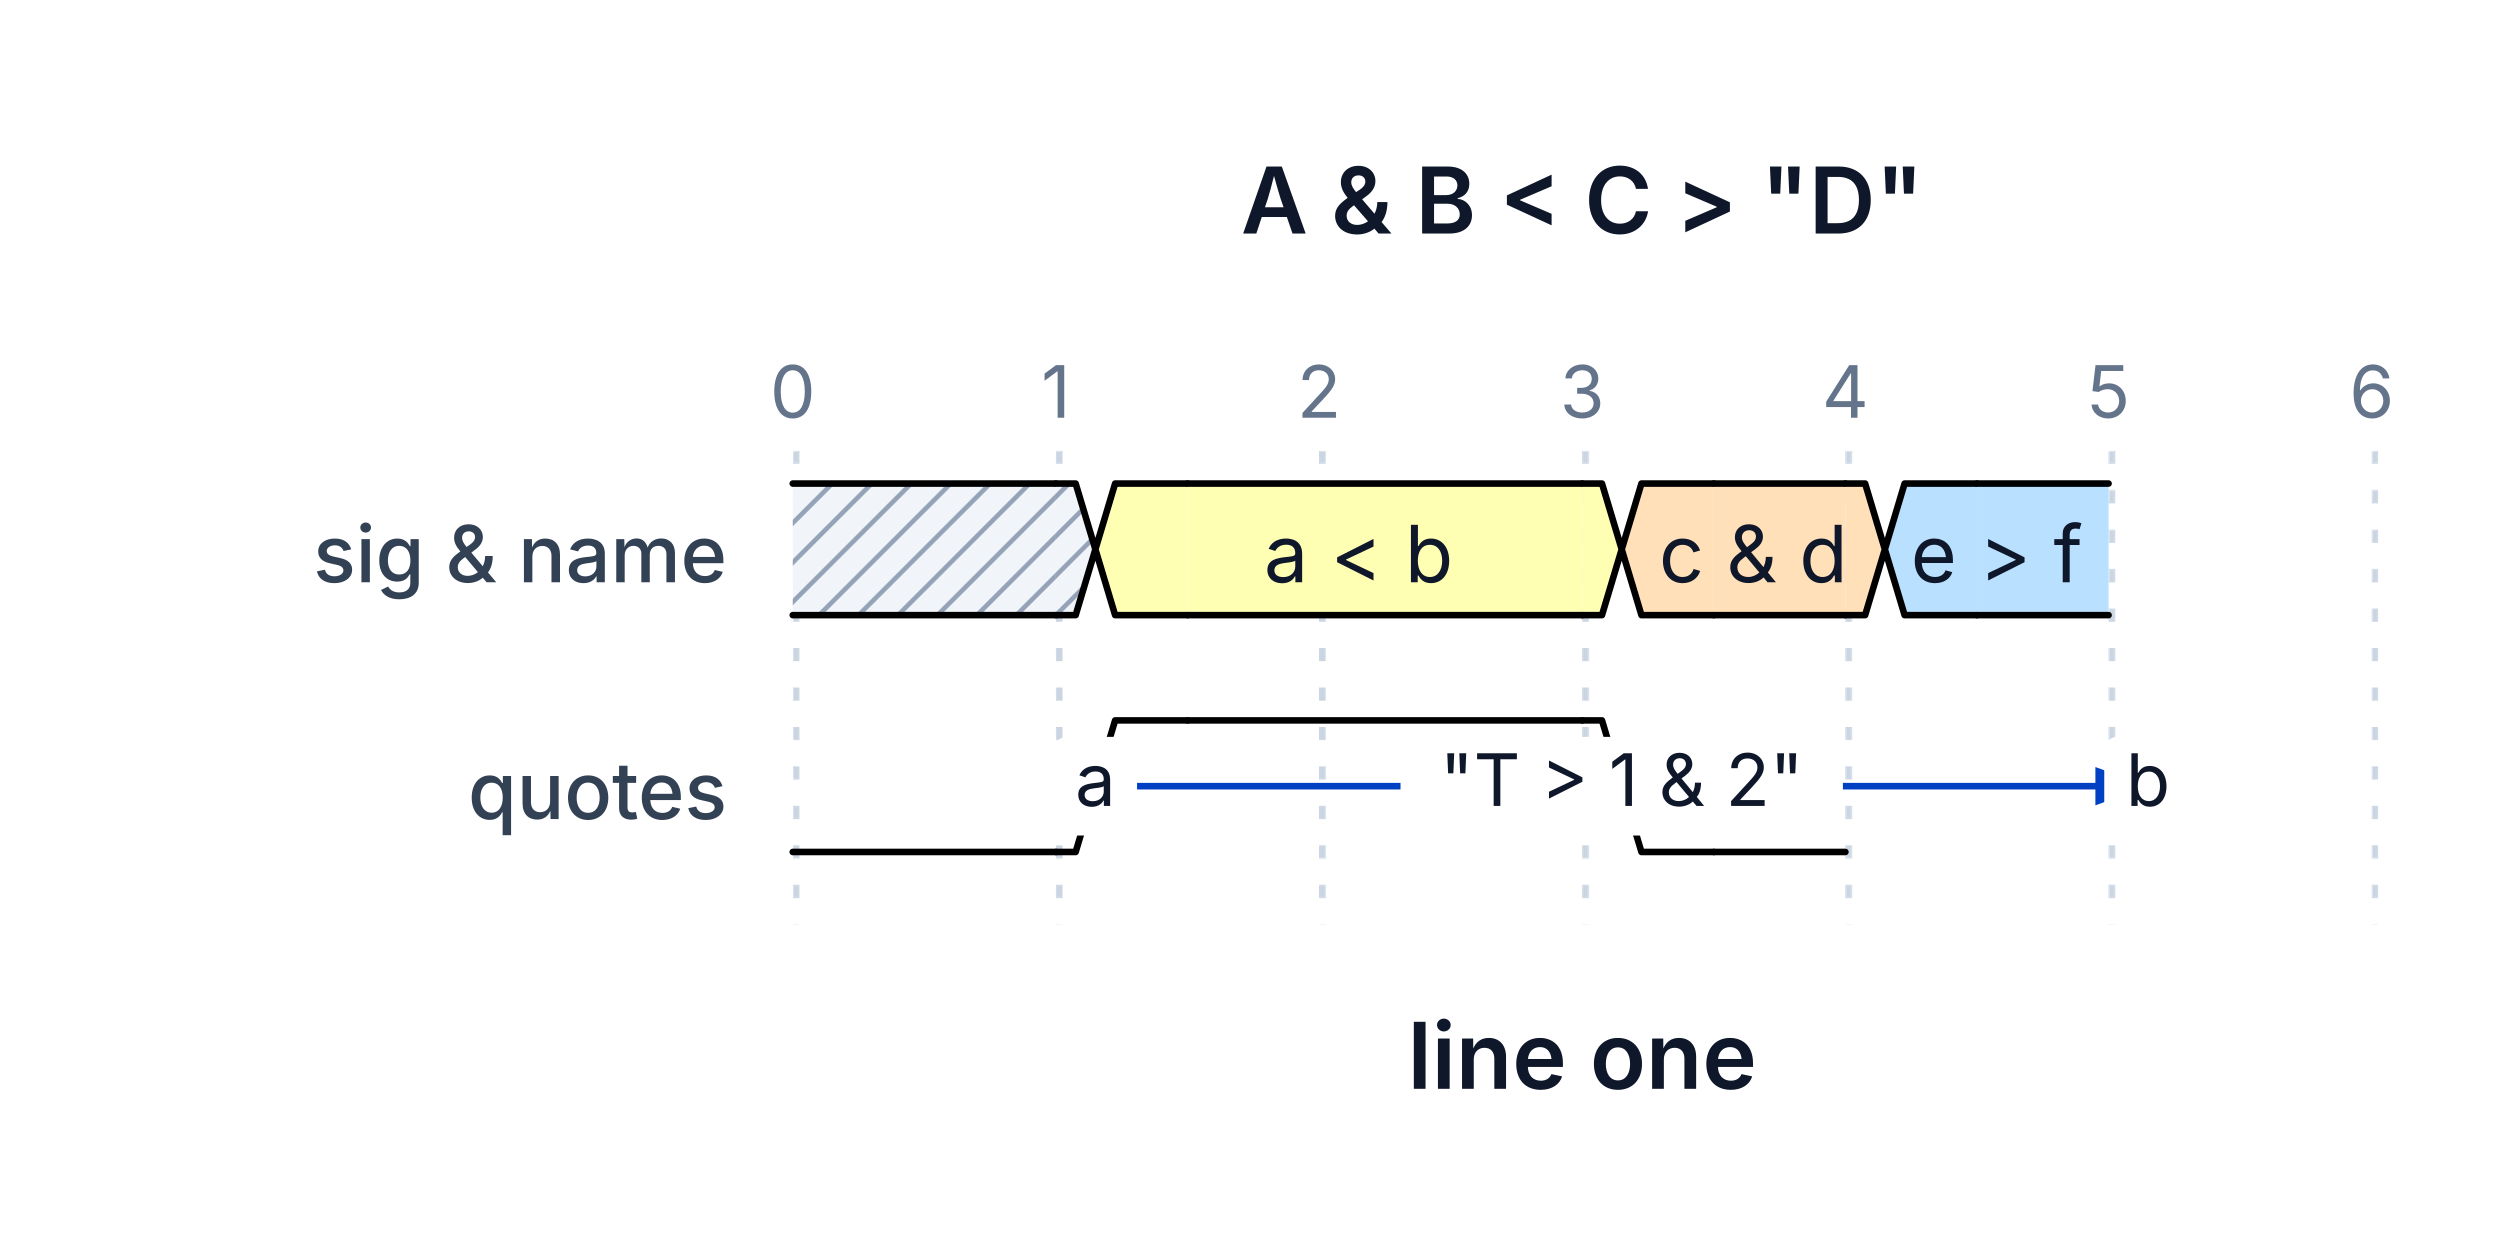
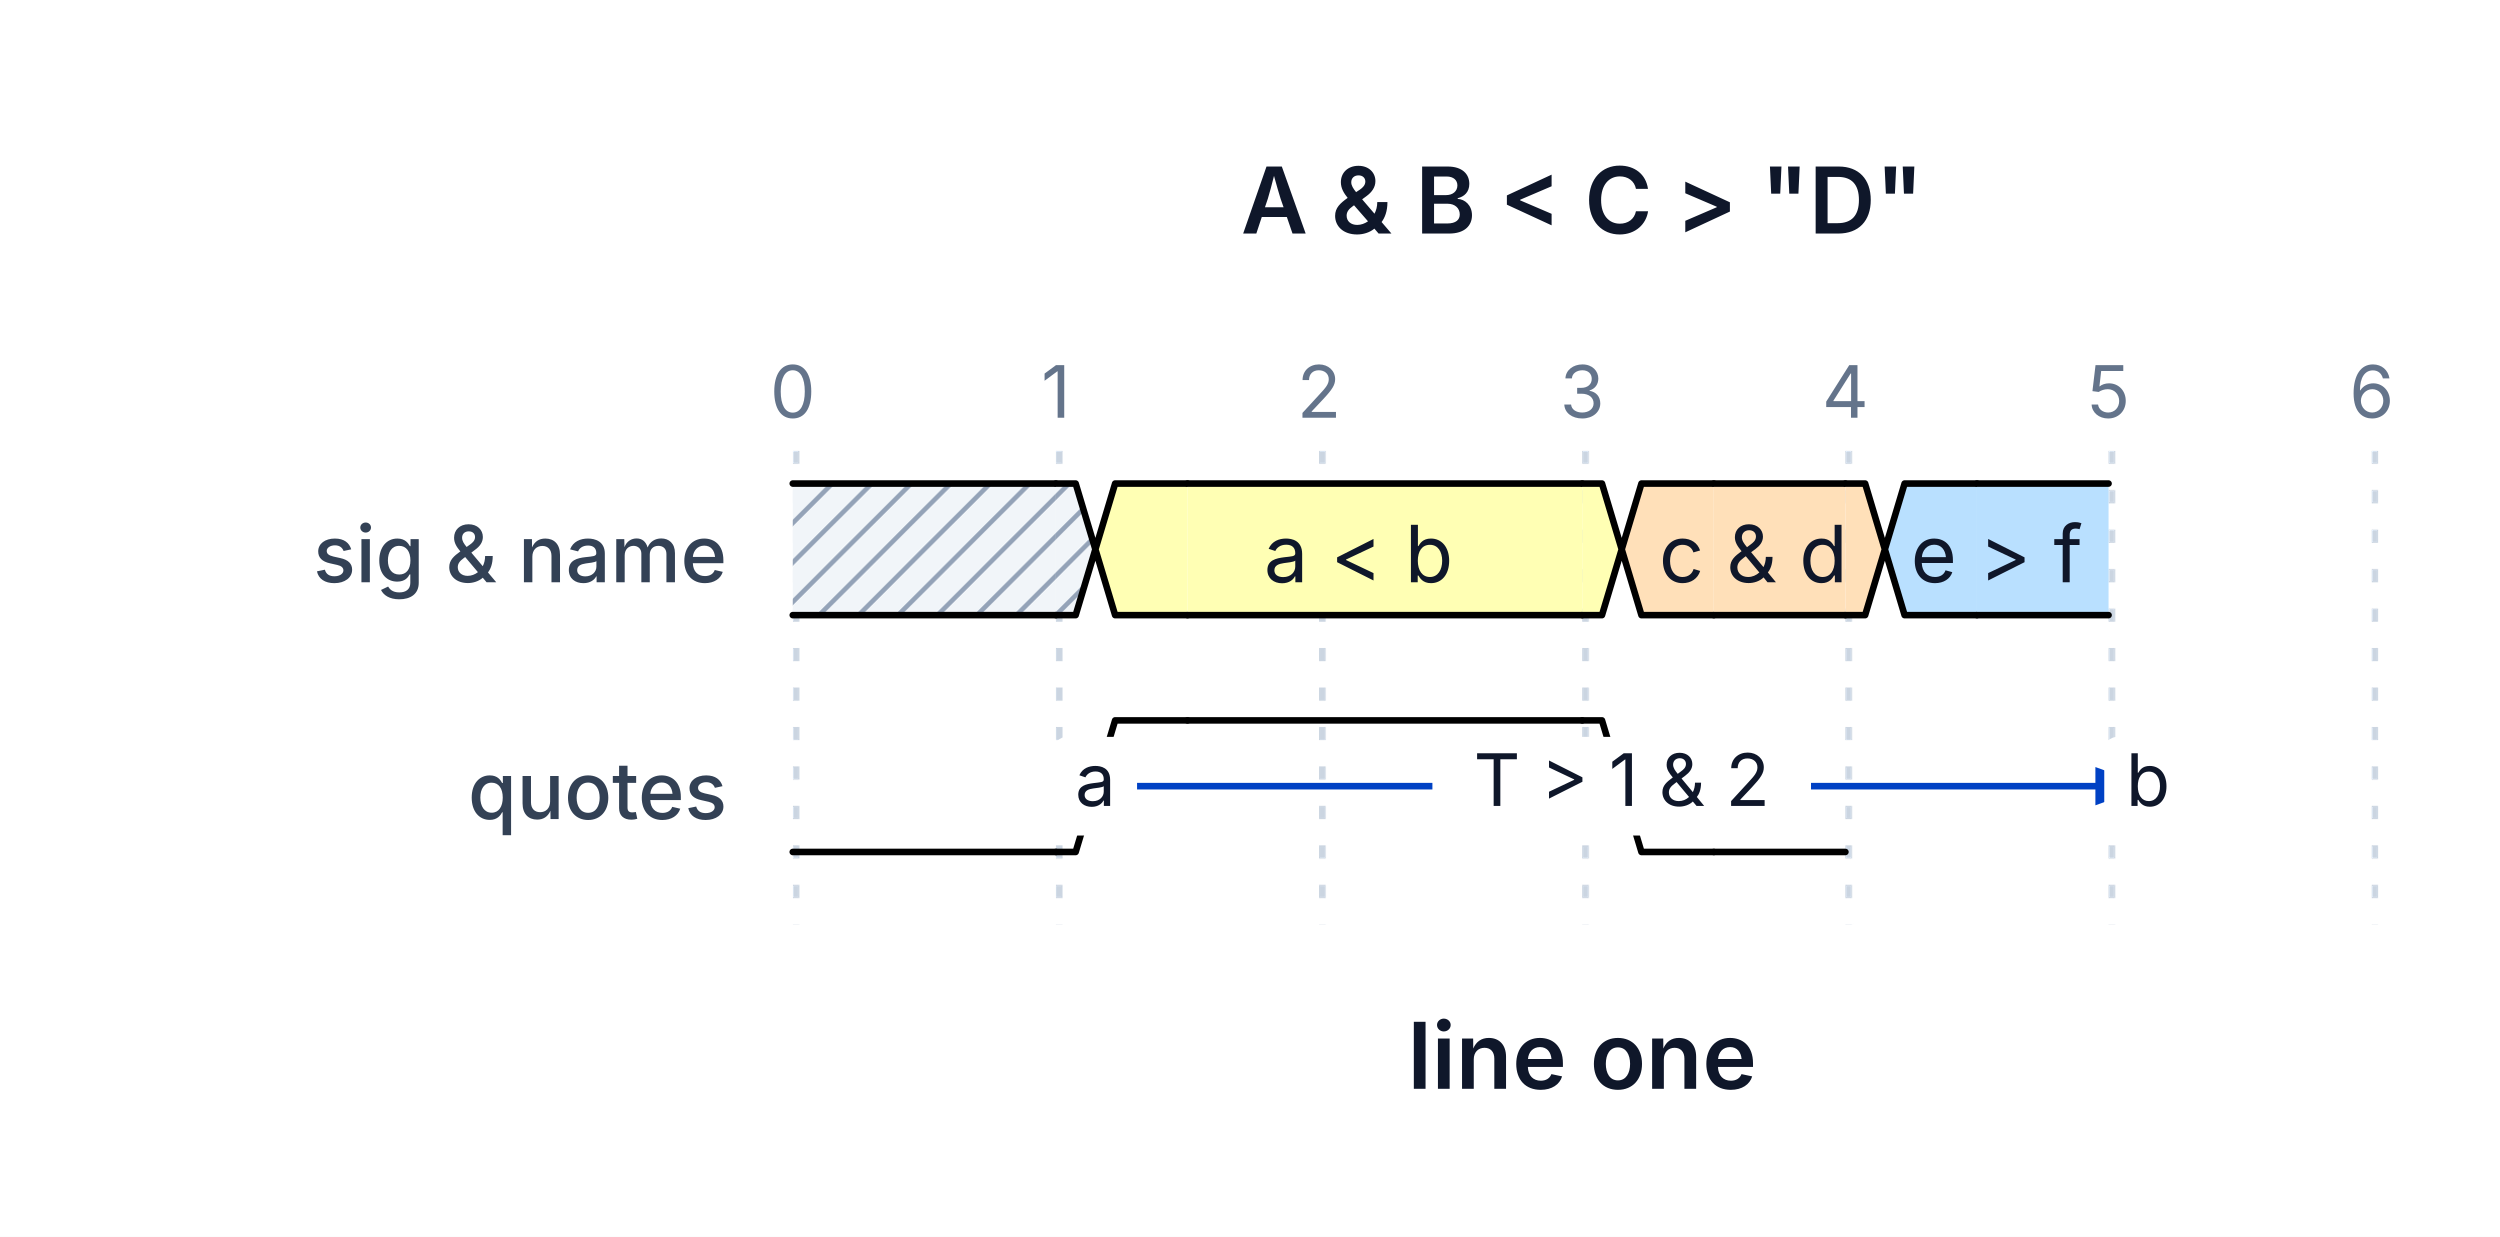
- <svg xmlns="http://www.w3.org/2000/svg" class="tgw" role="img" aria-labelledby="tgw-d743693327cb298e-diagram-title" width="380" height="188" viewBox="0 0 380 188" overflow="hidden" font-family="Inter, system-ui, -apple-system, BlinkMacSystemFont, Segoe UI, sans-serif" font-size="12" fill="#0f172a" stroke-linejoin="round">
+ <svg xmlns="http://www.w3.org/2000/svg" class="tgw" role="img" aria-labelledby="tgw-eaba08872065927a-diagram-title" width="380" height="188" viewBox="0 0 380 188" overflow="hidden" font-family="Inter, system-ui, -apple-system, BlinkMacSystemFont, Segoe UI, sans-serif" font-size="12" fill="#0f172a" stroke-linejoin="round">
  <defs>
-     <marker id="tgw-d743693327cb298e-arrowhead" viewBox="0 -4 11 8" refX="11" refY="0" markerWidth="8" markerHeight="6" orient="auto" markerUnits="strokeWidth">
+     <marker id="tgw-eaba08872065927a-arrowhead" viewBox="0 -4 11 8" refX="11" refY="0" markerWidth="8" markerHeight="6" orient="auto" markerUnits="strokeWidth">
      <path d="M0,-4 L11,0 L0,4 Z" fill="#0041c4" />
    </marker>
-     <marker id="tgw-d743693327cb298e-arrowtail" viewBox="-11 -4 11 8" refX="-11" refY="0" markerWidth="8" markerHeight="6" orient="auto" markerUnits="strokeWidth">
+     <marker id="tgw-eaba08872065927a-arrowtail" viewBox="-11 -4 11 8" refX="-11" refY="0" markerWidth="8" markerHeight="6" orient="auto" markerUnits="strokeWidth">
      <path d="M0,-4 L-11,0 L0,4 Z" fill="#0041c4" />
    </marker>
-     <marker id="tgw-d743693327cb298e-tee" viewBox="0 0 2 6" refX="1" refY="3" markerWidth="2" markerHeight="6" orient="auto">
+     <marker id="tgw-eaba08872065927a-tee" viewBox="0 0 2 6" refX="1" refY="3" markerWidth="2" markerHeight="6" orient="auto">
      <path d="M1,0 L1,6" stroke="#0041c4" stroke-width="2" />
    </marker>
-     <pattern id="tgw-d743693327cb298e-xh" width="6" height="6" patternUnits="userSpaceOnUse">
+     <pattern id="tgw-eaba08872065927a-xh" width="6" height="6" patternUnits="userSpaceOnUse">
      <rect width="6" height="6" fill="#f1f5f9" />
      <path d="M-1,1 L1,-1 M0,6 L6,0 M5,7 L7,5" fill="none" stroke="#94a3b8" stroke-width="0.7" />
    </pattern>
-     <clipPath id="tgw-d743693327cb298e-lane-clip" clipPathUnits="userSpaceOnUse">
+     <clipPath id="tgw-eaba08872065927a-lane-clip" clipPathUnits="userSpaceOnUse">
      <rect x="-4" y="-4" width="244.5" height="28" />
    </clipPath>
-     <clipPath id="tgw-d743693327cb298e-lane-crop" clipPathUnits="userSpaceOnUse">
+     <clipPath id="tgw-eaba08872065927a-lane-crop" clipPathUnits="userSpaceOnUse">
      <rect x="0" y="-4" width="240.5" height="28" />
    </clipPath>
-     <clipPath id="tgw-d743693327cb298e-plot-clip" clipPathUnits="userSpaceOnUse">
+     <clipPath id="tgw-eaba08872065927a-plot-clip" clipPathUnits="userSpaceOnUse">
      <rect x="-4" y="-4" width="244.5" height="80" />
    </clipPath>
-     <pattern id="tgw-d743693327cb298e-gd" width="40" height="72" patternUnits="userSpaceOnUse">
+     <pattern id="tgw-eaba08872065927a-gd" width="40" height="72" patternUnits="userSpaceOnUse">
      <path d="M0.5,0 V72" fill="none" stroke="#cbd5e1" stroke-width="1" stroke-dasharray="2,4" />
    </pattern>
  </defs>
  <rect width="380" height="188" fill="#fff" />
  <g transform="translate(120.5,68.5)">
-     <rect x="0" y="0" width="241" height="72" fill="url(#tgw-d743693327cb298e-gd)" stroke="none" />
+     <rect x="0" y="0" width="241" height="72" fill="url(#tgw-eaba08872065927a-gd)" stroke="none" />
    <g transform="translate(0,5)">
      <text x="-10" y="15" text-anchor="end" fill="#334155" font-weight="500" xml:space="preserve">sig &amp; name</text>
-       <g clip-path="url(#tgw-d743693327cb298e-lane-clip)">
+       <g clip-path="url(#tgw-eaba08872065927a-lane-clip)">
        <g transform="translate(0)">
          <g fill="none" stroke="#000" stroke-width="1" stroke-linecap="round" stroke-linejoin="round">
-             <rect x="0" y="0" width="40" height="20" fill="url(#tgw-d743693327cb298e-xh)" stroke="none" />
+             <rect x="0" y="0" width="40" height="20" fill="url(#tgw-eaba08872065927a-xh)" stroke="none" />
            <path d="M0 0H40M0 20H40" />
-             <path d="M40 0L43 0L46 10L43 20L40 20" fill="url(#tgw-d743693327cb298e-xh)" stroke="none" />
+             <path d="M40 0L43 0L46 10L43 20L40 20" fill="url(#tgw-eaba08872065927a-xh)" stroke="none" />
            <path d="M60 0L49 0L46 10L49 20L60 20" fill="#ffffb4" stroke="none" />
            <path d="M40 0L43 0L49 20L60 20M40 20L43 20L49 0L60 0" />
            <rect x="60" y="0" width="60" height="20" fill="#ffffb4" stroke="none" />
            <path d="M60 0H120M60 20H120" />
            <path d="M120 0L123 0L126 10L123 20L120 20" fill="#ffffb4" stroke="none" />
            <path d="M140 0L129 0L126 10L129 20L140 20" fill="#ffe0b9" stroke="none" />
            <path d="M120 0L123 0L129 20L140 20M120 20L123 20L129 0L140 0" />
            <rect x="140" y="0" width="20" height="20" fill="#ffe0b9" stroke="none" />
            <path d="M140 0H160M140 20H160" />
            <path d="M160 0L163 0L166 10L163 20L160 20" fill="#ffe0b9" stroke="none" />
            <path d="M180 0L169 0L166 10L169 20L180 20" fill="#b9e0ff" stroke="none" />
            <path d="M160 0L163 0L169 20L180 20M160 20L163 20L169 0L180 0" />
            <rect x="180" y="0" width="20" height="20" fill="#b9e0ff" stroke="none" />
            <path d="M180 0H200M180 20H200" />
          </g>
          <text x="86" y="15" text-anchor="middle" xml:space="preserve">a &lt; b</text>
          <text x="146" y="15" text-anchor="middle" xml:space="preserve" textLength="30" lengthAdjust="spacingAndGlyphs">c &amp; d</text>
          <text x="183" y="15" text-anchor="middle" xml:space="preserve" textLength="24" lengthAdjust="spacingAndGlyphs">e &gt; f</text>
        </g>
      </g>
    </g>
    <g transform="translate(0,41)">
      <text x="-10" y="15" text-anchor="end" fill="#334155" font-weight="500" xml:space="preserve">quotes</text>
-       <g clip-path="url(#tgw-d743693327cb298e-lane-clip)">
+       <g clip-path="url(#tgw-eaba08872065927a-lane-clip)">
        <g transform="translate(0)">
          <g fill="none" stroke="#000" stroke-width="1" stroke-linecap="round" stroke-linejoin="round">
            <path d="M0 20H40" />
            <path d="M40 20L43 20L49 0H60" />
            <path d="M60 0H120" />
            <path d="M120 0L123 0L129 20H140" />
            <path d="M140 20H160" />
          </g>
        </g>
      </g>
    </g>
-     <g clip-path="url(#tgw-d743693327cb298e-plot-clip)">
-       <path d="M46,51 c 112,0 48,0 160,0" style="marker-end:url(#tgw-d743693327cb298e-arrowhead);stroke:#0041c4;stroke-width:1;fill:none" />
+     <g clip-path="url(#tgw-eaba08872065927a-plot-clip)">
+       <path d="M46,51 c 112,0 48,0 160,0" style="marker-end:url(#tgw-eaba08872065927a-arrowhead);stroke:#0041c4;stroke-width:1;fill:none" />
      <g transform="translate(46,51)">
        <rect x="-6.332" y="-7.5" width="12.665" height="15" rx="2" fill="#fff" />
        <text text-anchor="middle" y="3" font-size="11">a</text>
      </g>
      <g transform="translate(206,51)">
        <rect x="-6.653" y="-7.5" width="13.306" height="15" rx="2" fill="#fff" />
        <text text-anchor="middle" y="3" font-size="11">b</text>
      </g>
      <g transform="translate(126,51)">
-         <rect x="-33.621" y="-7.5" width="67.241" height="15" rx="2" fill="#fff" />
-         <text text-anchor="middle" y="3" font-size="11">"T &gt; 1 &amp; 2"</text>
+         <rect x="-28.774" y="-7.5" width="57.547" height="15" rx="2" fill="#fff" />
+         <text text-anchor="middle" y="3" font-size="11">T &gt; 1 &amp; 2</text>
      </g>
    </g>
    <text x="120" y="-33" text-anchor="middle" font-size="14" font-weight="600" xml:space="preserve">A &amp; B &lt; C &gt; "D"</text>
    <g fill="#64748b" font-size="11" text-anchor="middle" xml:space="preserve">
      <text x="0" y="-5">0</text>
      <text x="40" y="-5">1</text>
      <text x="80" y="-5">2</text>
      <text x="120" y="-5">3</text>
      <text x="160" y="-5">4</text>
      <text x="200" y="-5">5</text>
      <text x="240" y="-5">6</text>
    </g>
    <text x="120" y="97" text-anchor="middle" font-size="14" font-weight="600" xml:space="preserve">line
one</text>
  </g>
  <g />
</svg>
